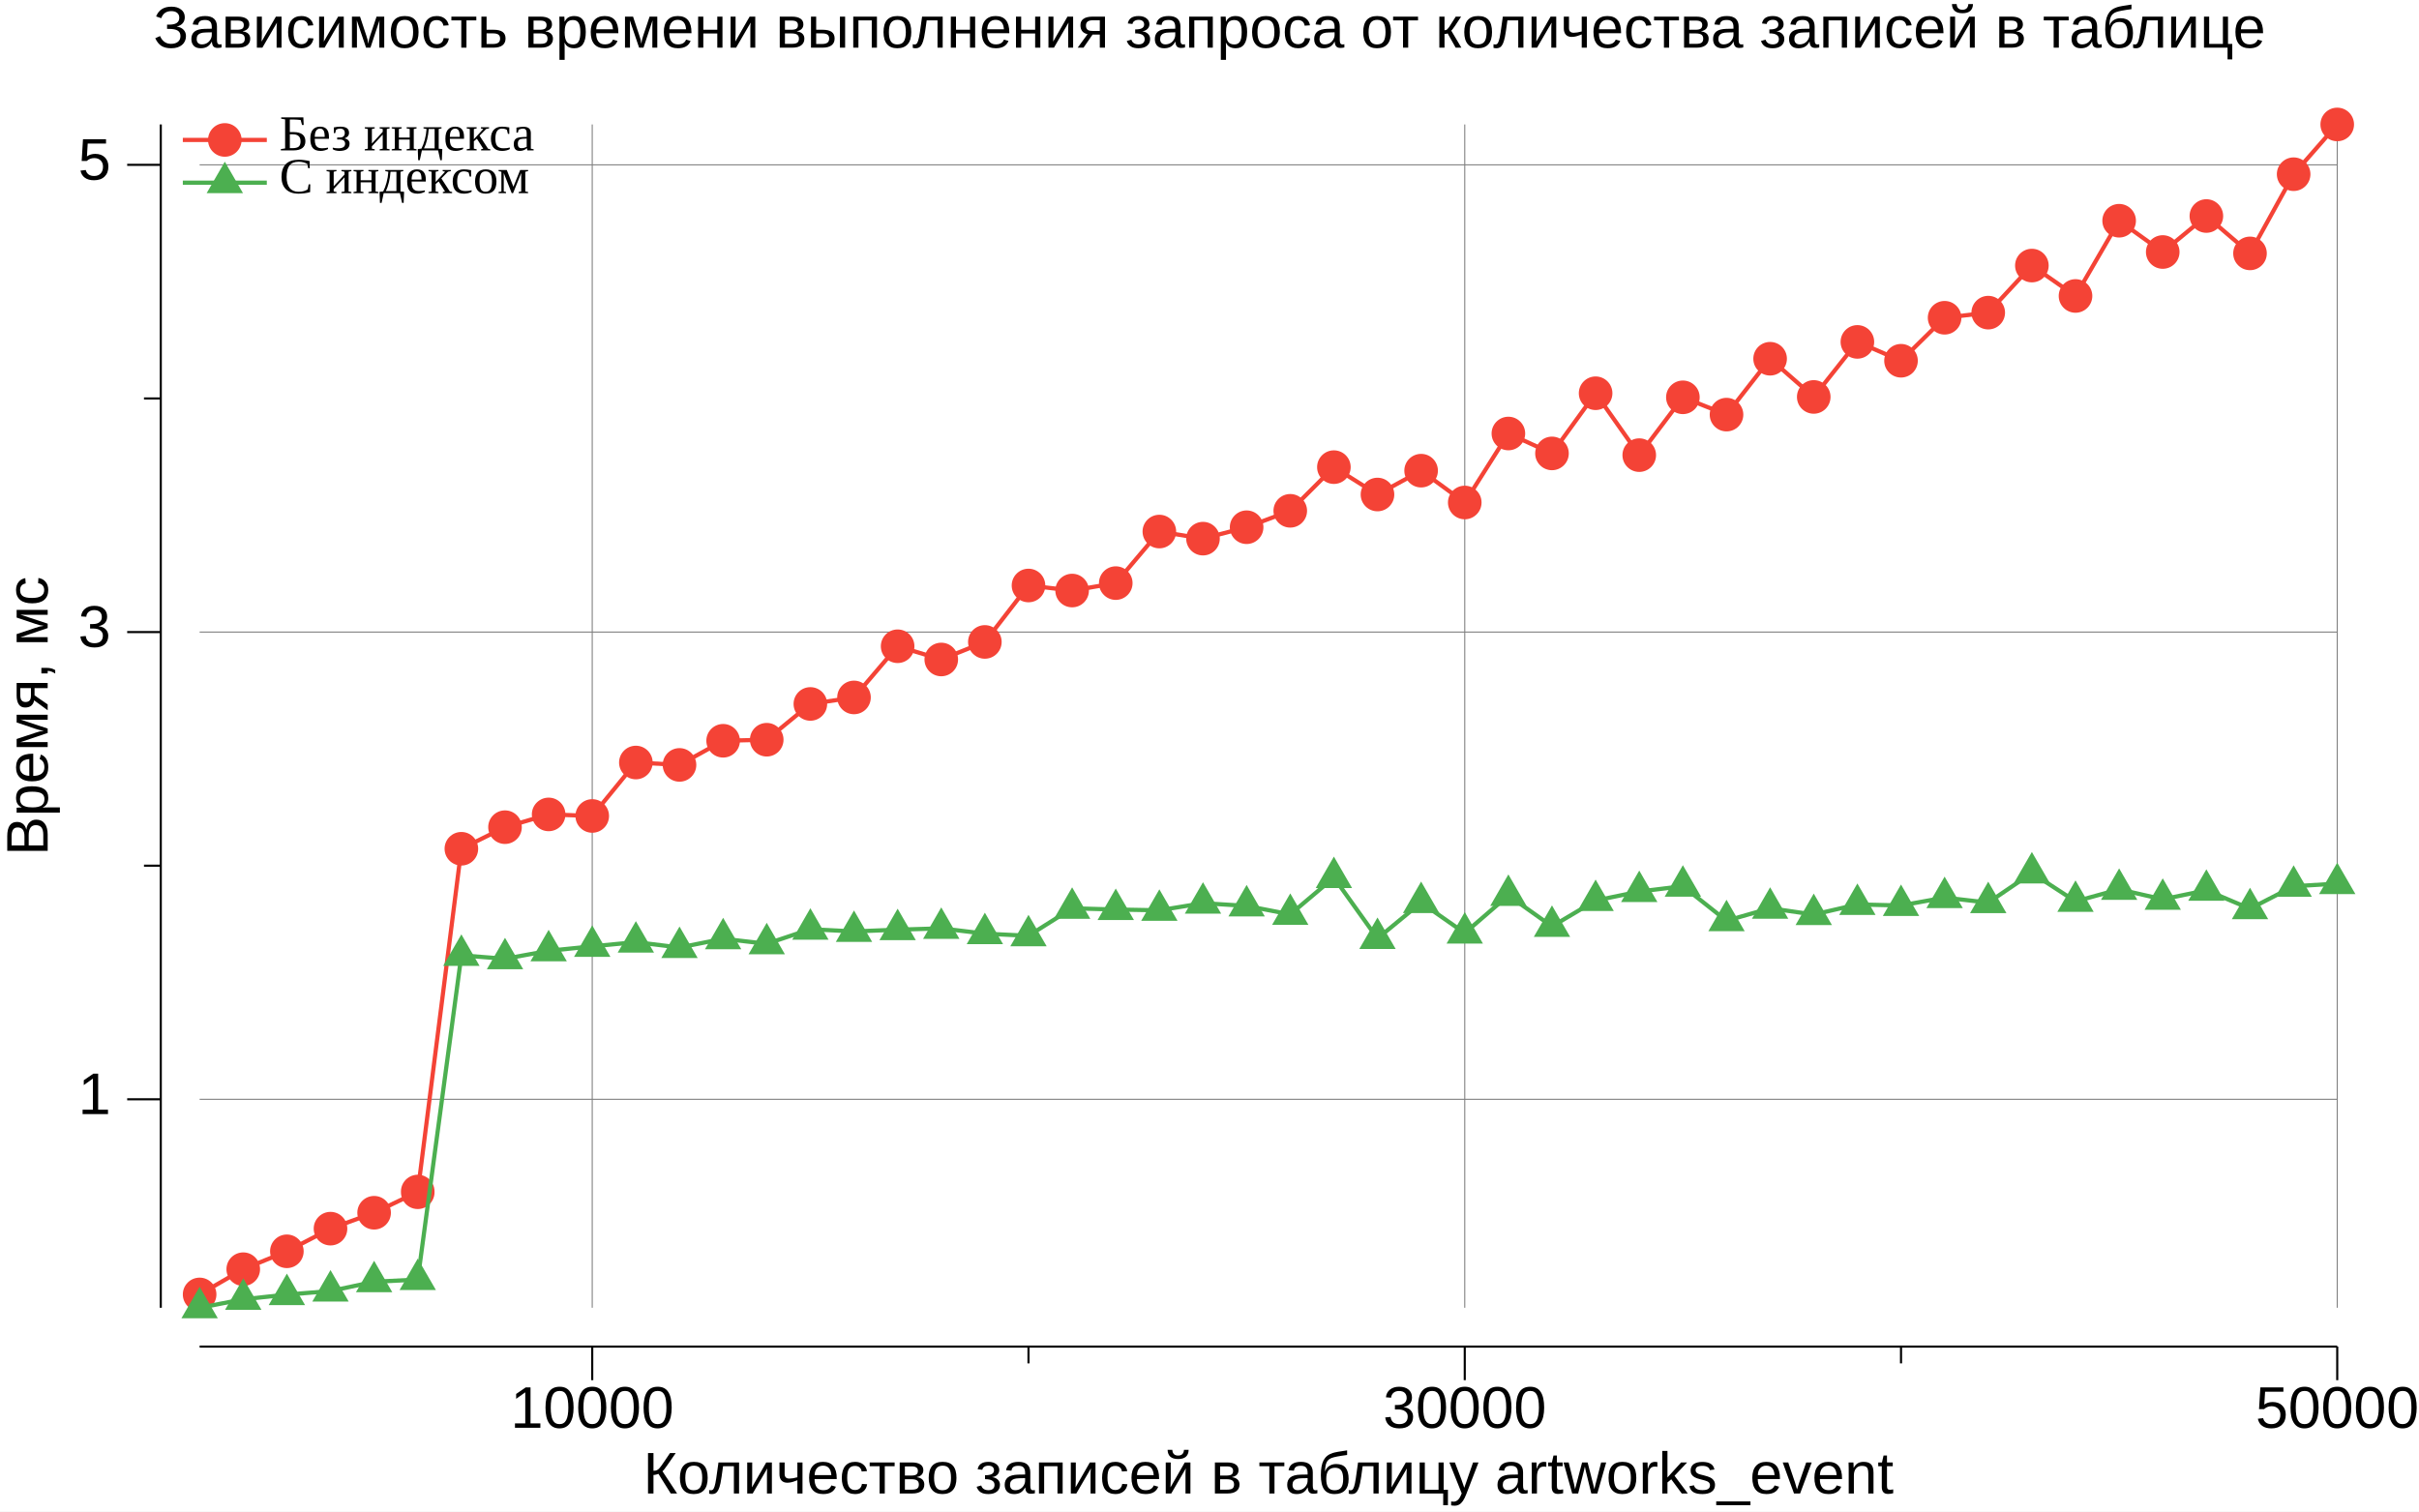
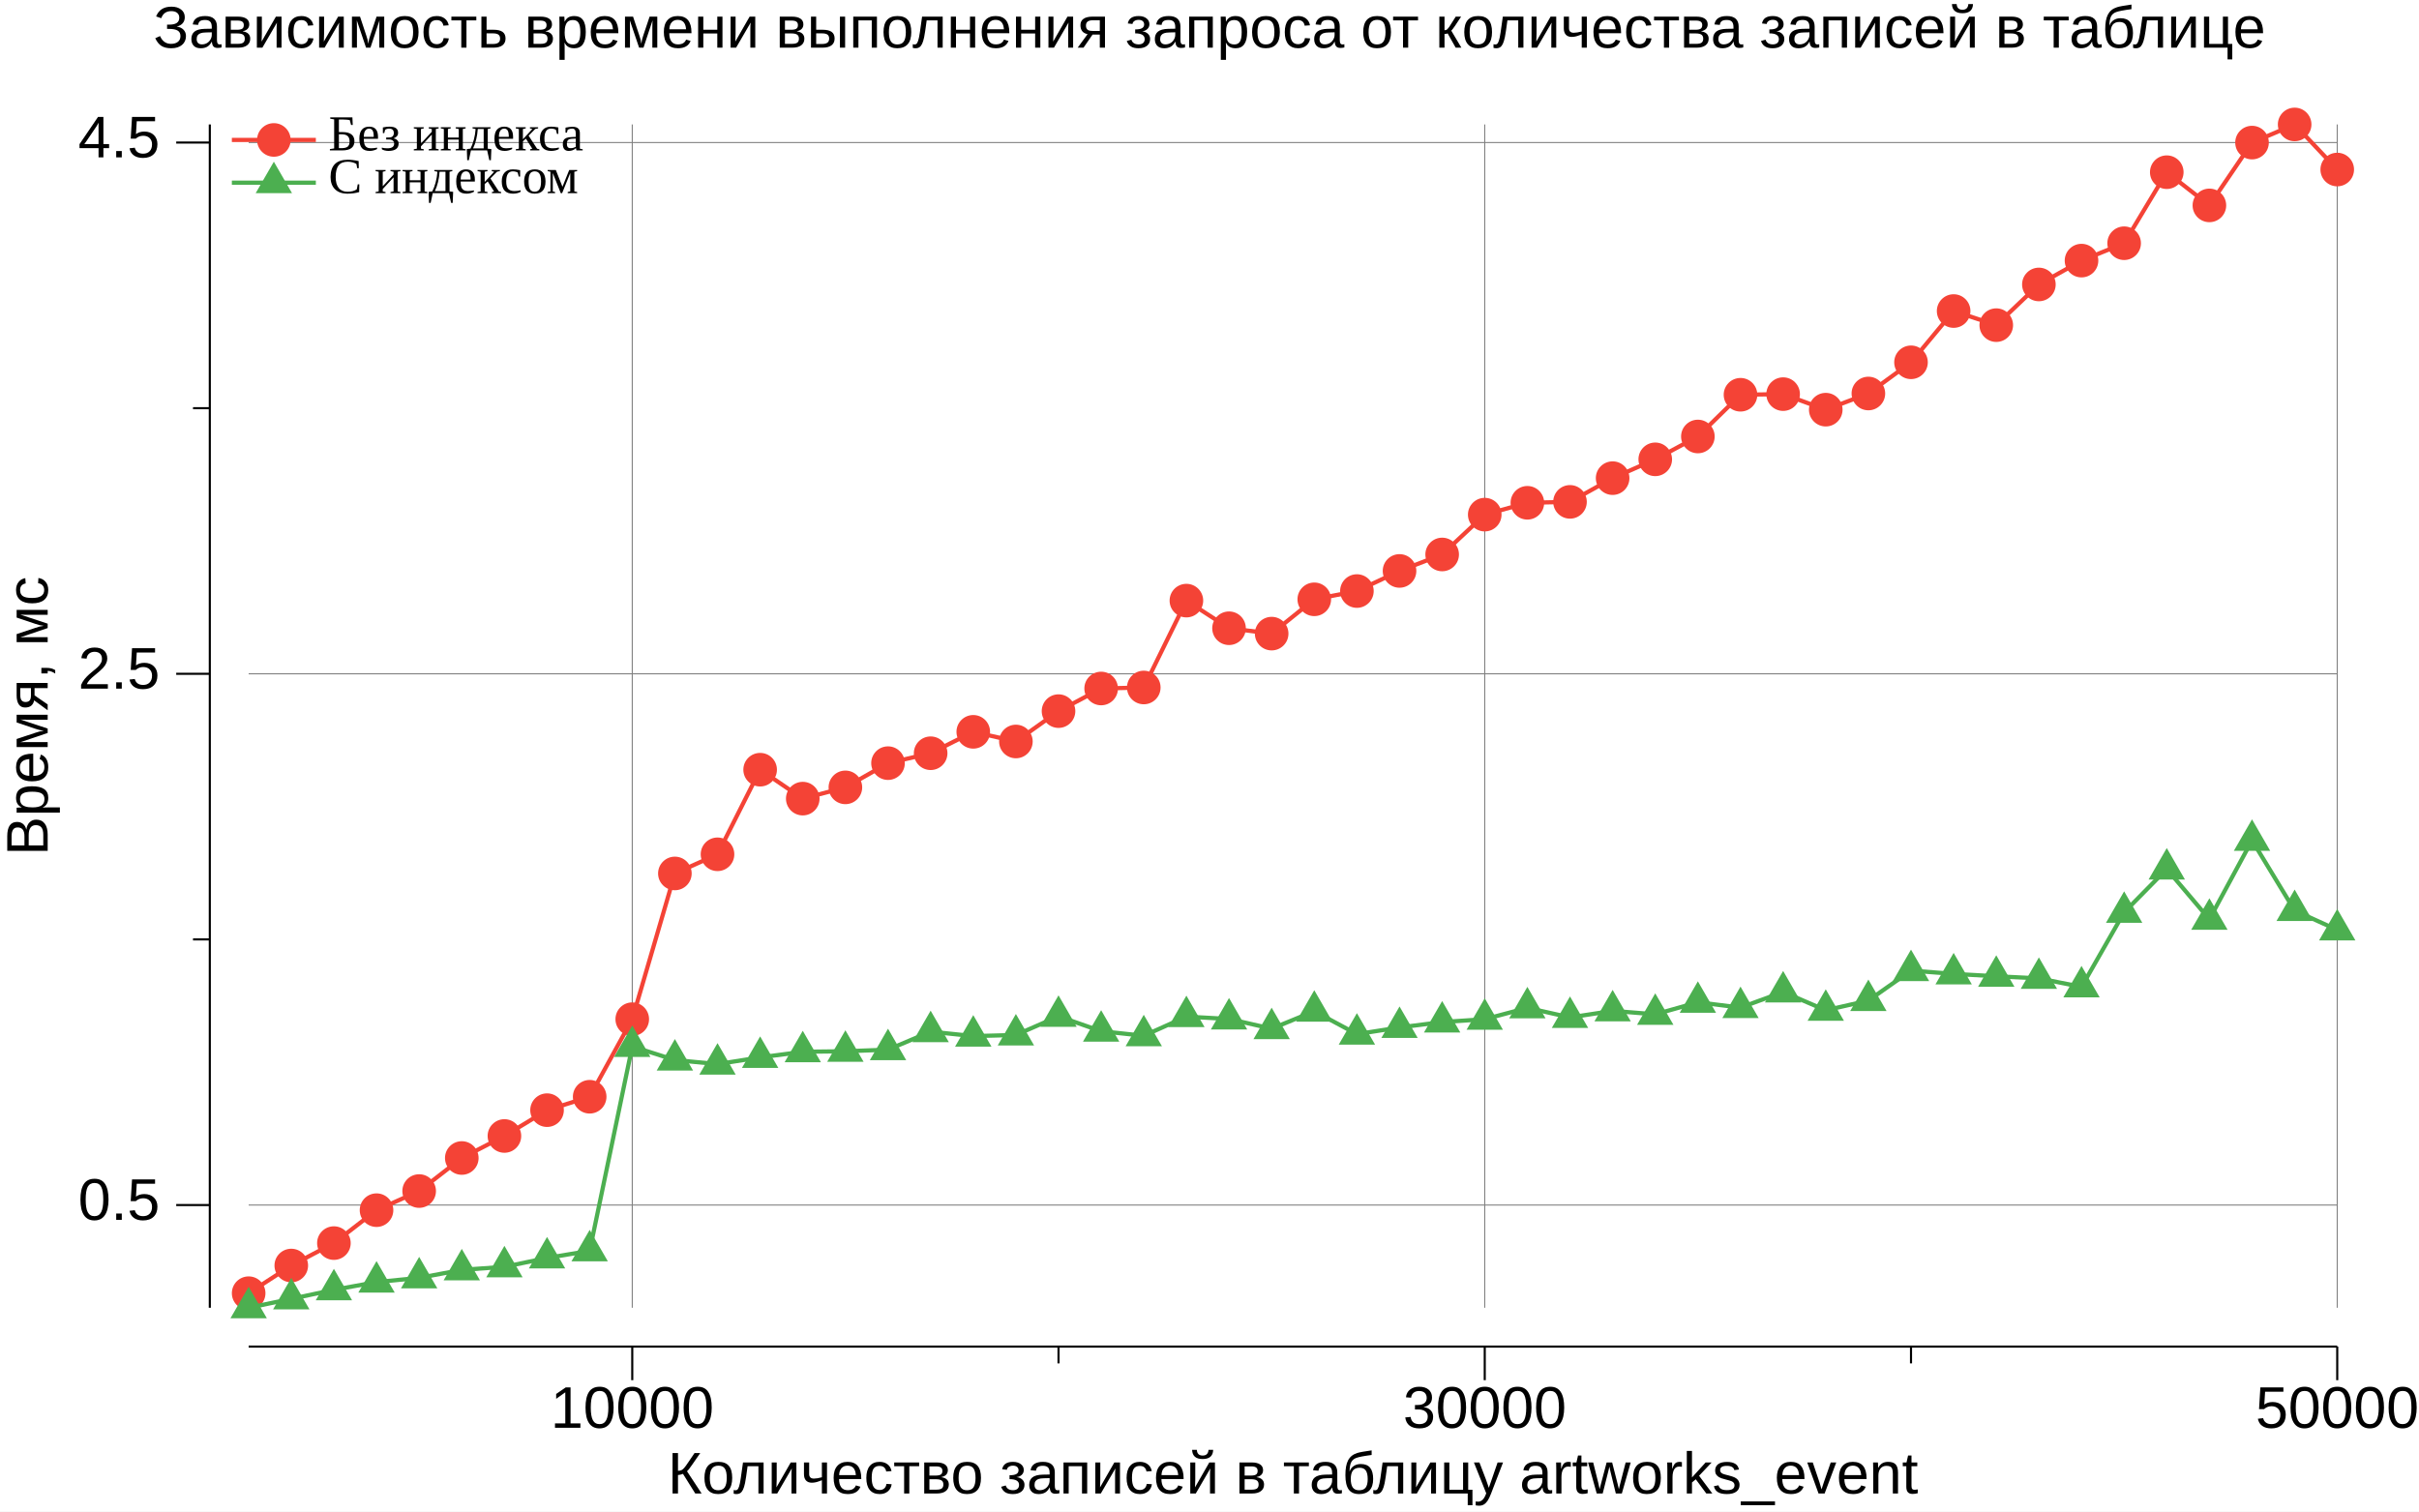
<svg xmlns="http://www.w3.org/2000/svg" width="576pt" height="360pt" viewBox="0 0 576 360">
  <g transform="scale(1, -1) translate(0, -360)">
    <path d="M0,0L576,0L576,360L0,360Z" style="fill:#FFFFFF" />
    <text x="36.516" y="-348.65" transform="scale(1, -1)" style="font-family:Liberation Sans;font-variant:normal;font-weight:normal;font-style:normal;font-size:14px">Зависимость времени выполнения запроса от количества записей в таблице</text>
-     <text x="153.15" y="-4.293" transform="scale(1, -1)" style="font-family:Liberation Sans;font-variant:normal;font-weight:normal;font-style:normal;font-size:14px">Количество записей в таблицу artworks_event</text>
-     <text x="121.56" y="-19.934" transform="scale(1, -1)" style="font-family:Liberation Sans;font-variant:normal;font-weight:normal;font-style:normal;font-size:14px">10000</text>
-     <text x="329.31" y="-19.934" transform="scale(1, -1)" style="font-family:Liberation Sans;font-variant:normal;font-weight:normal;font-style:normal;font-size:14px">30000</text>
+     <text x="158.99" y="-4.293" transform="scale(1, -1)" style="font-family:Liberation Sans;font-variant:normal;font-weight:normal;font-style:normal;font-size:14px">Количество записей в таблицу artworks_event</text>
+     <text x="131.09" y="-19.934" transform="scale(1, -1)" style="font-family:Liberation Sans;font-variant:normal;font-weight:normal;font-style:normal;font-size:14px">10000</text>
+     <text x="334.08" y="-19.934" transform="scale(1, -1)" style="font-family:Liberation Sans;font-variant:normal;font-weight:normal;font-style:normal;font-size:14px">30000</text>
    <text x="537.07" y="-19.934" transform="scale(1, -1)" style="font-family:Liberation Sans;font-variant:normal;font-weight:normal;font-style:normal;font-size:14px">50000</text>
-     <path d="M141.02,31.281L141.02,39.281" style="fill:none;stroke:#000000;stroke-width:0.5" />
-     <path d="M348.78,31.281L348.78,39.281" style="fill:none;stroke:#000000;stroke-width:0.5" />
+     <path d="M150.55,31.281L150.55,39.281" style="fill:none;stroke:#000000;stroke-width:0.5" />
+     <path d="M353.54,31.281L353.54,39.281" style="fill:none;stroke:#000000;stroke-width:0.5" />
    <path d="M556.53,31.281L556.53,39.281" style="fill:none;stroke:#000000;stroke-width:0.5" />
-     <path d="M244.9,35.281L244.9,39.281" style="fill:none;stroke:#000000;stroke-width:0.5" />
-     <path d="M452.66,35.281L452.66,39.281" style="fill:none;stroke:#000000;stroke-width:0.5" />
-     <path d="M47.533,39.281L556.53,39.281" style="fill:none;stroke:#000000;stroke-width:0.5" />
+     <path d="M252.05,35.281L252.05,39.281" style="fill:none;stroke:#000000;stroke-width:0.5" />
+     <path d="M455.04,35.281L455.04,39.281" style="fill:none;stroke:#000000;stroke-width:0.5" />
+     <path d="M59.209,39.281L556.53,39.281" style="fill:none;stroke:#000000;stroke-width:0.5" />
    <g transform="rotate(90)">
      <text x="156.19" y="11.348" transform="scale(1, -1)" style="font-family:Liberation Sans;font-variant:normal;font-weight:normal;font-style:normal;font-size:14px">Время, мс</text>
    </g>
-     <text x="18.607" y="-94.654" transform="scale(1, -1)" style="font-family:Liberation Sans;font-variant:normal;font-weight:normal;font-style:normal;font-size:14px">1</text>
-     <text x="18.607" y="-205.93" transform="scale(1, -1)" style="font-family:Liberation Sans;font-variant:normal;font-weight:normal;font-style:normal;font-size:14px">3</text>
-     <text x="18.607" y="-317.21" transform="scale(1, -1)" style="font-family:Liberation Sans;font-variant:normal;font-weight:normal;font-style:normal;font-size:14px">5</text>
-     <path d="M30.283,98.182L38.283,98.182" style="fill:none;stroke:#000000;stroke-width:0.5" />
-     <path d="M30.283,209.46L38.283,209.46" style="fill:none;stroke:#000000;stroke-width:0.5" />
-     <path d="M30.283,320.74L38.283,320.74" style="fill:none;stroke:#000000;stroke-width:0.5" />
-     <path d="M34.283,153.82L38.283,153.82" style="fill:none;stroke:#000000;stroke-width:0.5" />
-     <path d="M34.283,265.1L38.283,265.1" style="fill:none;stroke:#000000;stroke-width:0.5" />
-     <path d="M38.283,48.531L38.283,330.36" style="fill:none;stroke:#000000;stroke-width:0.5" />
-     <path d="M141.02,48.531L141.02,330.36" style="fill:none;stroke:#808080;stroke-width:0.25" />
-     <path d="M348.78,48.531L348.78,330.36" style="fill:none;stroke:#808080;stroke-width:0.25" />
+     <text x="18.607" y="-69.465" transform="scale(1, -1)" style="font-family:Liberation Sans;font-variant:normal;font-weight:normal;font-style:normal;font-size:14px">0.5</text>
+     <text x="18.607" y="-195.99" transform="scale(1, -1)" style="font-family:Liberation Sans;font-variant:normal;font-weight:normal;font-style:normal;font-size:14px">2.5</text>
+     <text x="18.607" y="-322.52" transform="scale(1, -1)" style="font-family:Liberation Sans;font-variant:normal;font-weight:normal;font-style:normal;font-size:14px">4.5</text>
+     <path d="M41.959,72.992L49.959,72.992" style="fill:none;stroke:#000000;stroke-width:0.5" />
+     <path d="M41.959,199.52L49.959,199.52" style="fill:none;stroke:#000000;stroke-width:0.5" />
+     <path d="M41.959,326.05L49.959,326.05" style="fill:none;stroke:#000000;stroke-width:0.5" />
+     <path d="M45.959,136.26L49.959,136.26" style="fill:none;stroke:#000000;stroke-width:0.5" />
+     <path d="M45.959,262.78L49.959,262.78" style="fill:none;stroke:#000000;stroke-width:0.5" />
+     <path d="M49.959,48.531L49.959,330.36" style="fill:none;stroke:#000000;stroke-width:0.5" />
+     <path d="M150.55,48.531L150.55,330.36" style="fill:none;stroke:#808080;stroke-width:0.25" />
+     <path d="M353.54,48.531L353.54,330.36" style="fill:none;stroke:#808080;stroke-width:0.25" />
    <path d="M556.53,48.531L556.53,330.36" style="fill:none;stroke:#808080;stroke-width:0.25" />
-     <path d="M47.533,98.182L556.53,98.182" style="fill:none;stroke:#808080;stroke-width:0.25" />
-     <path d="M47.533,209.46L556.53,209.46" style="fill:none;stroke:#808080;stroke-width:0.25" />
-     <path d="M47.533,320.74L556.53,320.74" style="fill:none;stroke:#808080;stroke-width:0.25" />
-     <path d="M47.533,51.704L57.921,57.715L68.309,61.975L78.697,67.371L89.084,71.159L99.472,76.129L109.86,157.85L120.25,162.99L130.64,166.03L141.02,165.66L151.41,178.39L161.8,177.82L172.19,183.57L182.57,183.82L192.96,192.34L203.35,193.89L213.74,206.08L224.13,202.93L234.51,207.11L244.9,220.55L255.29,219.35L265.68,221.12L276.06,233.4L286.45,231.71L296.84,234.43L307.23,238.34L317.62,248.74L328,242.22L338.39,247.9L348.78,240.32L359.17,256.75L369.55,252.01L379.94,266.34L390.33,251.6L400.72,265.37L411.11,261.25L421.49,274.56L431.88,265.46L442.27,278.57L452.66,274.08L463.04,284.32L473.43,285.54L483.82,296.75L494.21,289.51L504.6,307.43L514.98,299.98L525.37,308.55L535.76,299.65L546.15,318.51L556.53,330.36" style="fill:none;stroke:#F44336" />
-     <path d="M51.533,51.704A4,4 0 1 1 43.533,51.704A4,4 0 1 1 51.533,51.704Z" style="fill:#F44336" />
-     <path d="M61.921,57.715A4,4 0 1 1 53.921,57.715A4,4 0 1 1 61.921,57.715Z" style="fill:#F44336" />
-     <path d="M72.309,61.975A4,4 0 1 1 64.309,61.975A4,4 0 1 1 72.309,61.975Z" style="fill:#F44336" />
-     <path d="M82.697,67.371A4,4 0 1 1 74.697,67.371A4,4 0 1 1 82.697,67.371Z" style="fill:#F44336" />
-     <path d="M93.084,71.159A4,4 0 1 1 85.084,71.159A4,4 0 1 1 93.084,71.159Z" style="fill:#F44336" />
-     <path d="M103.47,76.129A4,4 0 1 1 95.472,76.129A4,4 0 1 1 103.47,76.129Z" style="fill:#F44336" />
-     <path d="M113.86,157.85A4,4 0 1 1 105.86,157.85A4,4 0 1 1 113.86,157.85Z" style="fill:#F44336" />
-     <path d="M124.25,162.99A4,4 0 1 1 116.25,162.99A4,4 0 1 1 124.25,162.99Z" style="fill:#F44336" />
-     <path d="M134.64,166.03A4,4 0 1 1 126.64,166.03A4,4 0 1 1 134.64,166.03Z" style="fill:#F44336" />
-     <path d="M145.02,165.66A4,4 0 1 1 137.02,165.66A4,4 0 1 1 145.02,165.66Z" style="fill:#F44336" />
-     <path d="M155.41,178.39A4,4 0 1 1 147.41,178.39A4,4 0 1 1 155.41,178.39Z" style="fill:#F44336" />
-     <path d="M165.8,177.82A4,4 0 1 1 157.8,177.82A4,4 0 1 1 165.8,177.82Z" style="fill:#F44336" />
-     <path d="M176.19,183.57A4,4 0 1 1 168.19,183.57A4,4 0 1 1 176.19,183.57Z" style="fill:#F44336" />
-     <path d="M186.57,183.82A4,4 0 1 1 178.57,183.82A4,4 0 1 1 186.57,183.82Z" style="fill:#F44336" />
-     <path d="M196.96,192.34A4,4 0 1 1 188.96,192.34A4,4 0 1 1 196.96,192.34Z" style="fill:#F44336" />
-     <path d="M207.35,193.89A4,4 0 1 1 199.35,193.89A4,4 0 1 1 207.35,193.89Z" style="fill:#F44336" />
-     <path d="M217.74,206.08A4,4 0 1 1 209.74,206.08A4,4 0 1 1 217.74,206.08Z" style="fill:#F44336" />
-     <path d="M228.13,202.93A4,4 0 1 1 220.13,202.93A4,4 0 1 1 228.13,202.93Z" style="fill:#F44336" />
-     <path d="M238.51,207.11A4,4 0 1 1 230.51,207.11A4,4 0 1 1 238.51,207.11Z" style="fill:#F44336" />
-     <path d="M248.9,220.55A4,4 0 1 1 240.9,220.55A4,4 0 1 1 248.9,220.55Z" style="fill:#F44336" />
-     <path d="M259.29,219.35A4,4 0 1 1 251.29,219.35A4,4 0 1 1 259.29,219.35Z" style="fill:#F44336" />
-     <path d="M269.68,221.12A4,4 0 1 1 261.68,221.12A4,4 0 1 1 269.68,221.12Z" style="fill:#F44336" />
-     <path d="M280.06,233.4A4,4 0 1 1 272.06,233.4A4,4 0 1 1 280.06,233.4Z" style="fill:#F44336" />
-     <path d="M290.45,231.71A4,4 0 1 1 282.45,231.71A4,4 0 1 1 290.45,231.71Z" style="fill:#F44336" />
-     <path d="M300.84,234.43A4,4 0 1 1 292.84,234.43A4,4 0 1 1 300.84,234.43Z" style="fill:#F44336" />
-     <path d="M311.23,238.34A4,4 0 1 1 303.23,238.34A4,4 0 1 1 311.23,238.34Z" style="fill:#F44336" />
-     <path d="M321.62,248.74A4,4 0 1 1 313.62,248.74A4,4 0 1 1 321.62,248.74Z" style="fill:#F44336" />
-     <path d="M332,242.22A4,4 0 1 1 324,242.22A4,4 0 1 1 332,242.22Z" style="fill:#F44336" />
-     <path d="M342.39,247.9A4,4 0 1 1 334.39,247.9A4,4 0 1 1 342.39,247.9Z" style="fill:#F44336" />
-     <path d="M352.78,240.32A4,4 0 1 1 344.78,240.32A4,4 0 1 1 352.78,240.32Z" style="fill:#F44336" />
-     <path d="M363.17,256.75A4,4 0 1 1 355.17,256.75A4,4 0 1 1 363.17,256.75Z" style="fill:#F44336" />
-     <path d="M373.55,252.01A4,4 0 1 1 365.55,252.01A4,4 0 1 1 373.55,252.01Z" style="fill:#F44336" />
-     <path d="M383.94,266.34A4,4 0 1 1 375.94,266.34A4,4 0 1 1 383.94,266.34Z" style="fill:#F44336" />
-     <path d="M394.33,251.6A4,4 0 1 1 386.33,251.6A4,4 0 1 1 394.33,251.6Z" style="fill:#F44336" />
-     <path d="M404.72,265.37A4,4 0 1 1 396.72,265.37A4,4 0 1 1 404.72,265.37Z" style="fill:#F44336" />
-     <path d="M415.11,261.25A4,4 0 1 1 407.11,261.25A4,4 0 1 1 415.11,261.25Z" style="fill:#F44336" />
-     <path d="M425.49,274.56A4,4 0 1 1 417.49,274.56A4,4 0 1 1 425.49,274.56Z" style="fill:#F44336" />
-     <path d="M435.88,265.46A4,4 0 1 1 427.88,265.46A4,4 0 1 1 435.88,265.46Z" style="fill:#F44336" />
-     <path d="M446.27,278.57A4,4 0 1 1 438.27,278.57A4,4 0 1 1 446.27,278.57Z" style="fill:#F44336" />
-     <path d="M456.66,274.08A4,4 0 1 1 448.66,274.08A4,4 0 1 1 456.66,274.08Z" style="fill:#F44336" />
-     <path d="M467.04,284.32A4,4 0 1 1 459.04,284.32A4,4 0 1 1 467.04,284.32Z" style="fill:#F44336" />
-     <path d="M477.43,285.54A4,4 0 1 1 469.43,285.54A4,4 0 1 1 477.43,285.54Z" style="fill:#F44336" />
-     <path d="M487.82,296.75A4,4 0 1 1 479.82,296.75A4,4 0 1 1 487.82,296.75Z" style="fill:#F44336" />
-     <path d="M498.21,289.51A4,4 0 1 1 490.21,289.51A4,4 0 1 1 498.21,289.51Z" style="fill:#F44336" />
-     <path d="M508.6,307.43A4,4 0 1 1 500.6,307.43A4,4 0 1 1 508.6,307.43Z" style="fill:#F44336" />
-     <path d="M518.98,299.98A4,4 0 1 1 510.98,299.98A4,4 0 1 1 518.98,299.98Z" style="fill:#F44336" />
-     <path d="M529.37,308.55A4,4 0 1 1 521.37,308.55A4,4 0 1 1 529.37,308.55Z" style="fill:#F44336" />
-     <path d="M539.76,299.65A4,4 0 1 1 531.76,299.65A4,4 0 1 1 539.76,299.65Z" style="fill:#F44336" />
-     <path d="M550.15,318.51A4,4 0 1 1 542.15,318.51A4,4 0 1 1 550.15,318.51Z" style="fill:#F44336" />
-     <path d="M560.53,330.36A4,4 0 1 1 552.53,330.36A4,4 0 1 1 560.53,330.36Z" style="fill:#F44336" />
-     <path d="M47.533,48.531L57.921,50.543L68.309,51.667L78.697,52.512L89.084,54.727L99.472,55.247L109.86,132.46L120.25,131.65L130.64,133.55L141.02,134.61L151.41,135.61L161.8,134.33L172.19,136.41L182.57,135.22L192.96,138.69L203.35,138.16L213.74,138.58L224.13,138.89L234.51,137.63L244.9,137.12L255.29,143.67L265.68,143.38L276.06,143.19L286.45,144.89L296.84,144.24L307.23,142.22L317.62,150.99L328,136.48L338.39,145.04L348.78,137.77L359.17,146.74L369.55,139.36L379.94,145.52L390.33,147.66L400.72,148.94L411.11,140.71L421.49,143.68L431.88,142.18L442.27,144.59L452.66,144.34L463.04,146.22L473.43,145.02L483.82,152.09L494.21,145.32L504.6,148.18L514.98,145.81L525.37,147.96L535.76,143.57L546.15,148.92L556.53,149.55" style="fill:none;stroke:#4CAF50" />
-     <path d="M47.533,53.531L43.203,46.031L51.863,46.031Z" style="fill:#4CAF50" />
-     <path d="M57.921,55.543L53.591,48.043L62.251,48.043Z" style="fill:#4CAF50" />
-     <path d="M68.309,56.667L63.979,49.167L72.639,49.167Z" style="fill:#4CAF50" />
-     <path d="M78.697,57.512L74.366,50.012L83.027,50.012Z" style="fill:#4CAF50" />
-     <path d="M89.084,59.727L84.754,52.227L93.414,52.227Z" style="fill:#4CAF50" />
-     <path d="M99.472,60.247L95.142,52.747L103.8,52.747Z" style="fill:#4CAF50" />
-     <path d="M109.86,137.46L105.53,129.96L114.19,129.96Z" style="fill:#4CAF50" />
-     <path d="M120.25,136.65L115.92,129.15L124.58,129.15Z" style="fill:#4CAF50" />
-     <path d="M130.64,138.55L126.31,131.05L134.97,131.05Z" style="fill:#4CAF50" />
-     <path d="M141.02,139.61L136.69,132.11L145.35,132.11Z" style="fill:#4CAF50" />
-     <path d="M151.41,140.61L147.08,133.11L155.74,133.11Z" style="fill:#4CAF50" />
-     <path d="M161.8,139.33L157.47,131.83L166.13,131.83Z" style="fill:#4CAF50" />
-     <path d="M172.19,141.41L167.86,133.91L176.52,133.91Z" style="fill:#4CAF50" />
-     <path d="M182.57,140.22L178.24,132.72L186.9,132.72Z" style="fill:#4CAF50" />
-     <path d="M192.96,143.69L188.63,136.19L197.29,136.19Z" style="fill:#4CAF50" />
-     <path d="M203.35,143.16L199.02,135.66L207.68,135.66Z" style="fill:#4CAF50" />
-     <path d="M213.74,143.58L209.41,136.08L218.07,136.08Z" style="fill:#4CAF50" />
-     <path d="M224.13,143.89L219.8,136.39L228.46,136.39Z" style="fill:#4CAF50" />
-     <path d="M234.51,142.63L230.18,135.13L238.84,135.13Z" style="fill:#4CAF50" />
-     <path d="M244.9,142.12L240.57,134.62L249.23,134.62Z" style="fill:#4CAF50" />
-     <path d="M255.29,148.67L250.96,141.17L259.62,141.17Z" style="fill:#4CAF50" />
-     <path d="M265.68,148.38L261.35,140.88L270.01,140.88Z" style="fill:#4CAF50" />
-     <path d="M276.06,148.19L271.73,140.69L280.39,140.69Z" style="fill:#4CAF50" />
-     <path d="M286.45,149.89L282.12,142.39L290.78,142.39Z" style="fill:#4CAF50" />
-     <path d="M296.84,149.24L292.51,141.74L301.17,141.74Z" style="fill:#4CAF50" />
-     <path d="M307.23,147.22L302.9,139.72L311.56,139.72Z" style="fill:#4CAF50" />
-     <path d="M317.62,155.99L313.29,148.49L321.95,148.49Z" style="fill:#4CAF50" />
-     <path d="M328,141.48L323.67,133.98L332.33,133.98Z" style="fill:#4CAF50" />
-     <path d="M338.39,150.04L334.06,142.54L342.72,142.54Z" style="fill:#4CAF50" />
-     <path d="M348.78,142.77L344.45,135.27L353.11,135.27Z" style="fill:#4CAF50" />
-     <path d="M359.17,151.74L354.84,144.24L363.5,144.24Z" style="fill:#4CAF50" />
-     <path d="M369.55,144.36L365.22,136.86L373.88,136.86Z" style="fill:#4CAF50" />
-     <path d="M379.94,150.52L375.61,143.02L384.27,143.02Z" style="fill:#4CAF50" />
-     <path d="M390.33,152.66L386,145.16L394.66,145.16Z" style="fill:#4CAF50" />
-     <path d="M400.72,153.94L396.39,146.44L405.05,146.44Z" style="fill:#4CAF50" />
-     <path d="M411.11,145.71L406.78,138.21L415.44,138.21Z" style="fill:#4CAF50" />
-     <path d="M421.49,148.68L417.16,141.18L425.82,141.18Z" style="fill:#4CAF50" />
-     <path d="M431.88,147.18L427.55,139.68L436.21,139.68Z" style="fill:#4CAF50" />
-     <path d="M442.27,149.59L437.94,142.09L446.6,142.09Z" style="fill:#4CAF50" />
-     <path d="M452.66,149.34L448.33,141.84L456.99,141.84Z" style="fill:#4CAF50" />
-     <path d="M463.04,151.22L458.71,143.72L467.37,143.72Z" style="fill:#4CAF50" />
-     <path d="M473.43,150.02L469.1,142.52L477.76,142.52Z" style="fill:#4CAF50" />
-     <path d="M483.82,157.09L479.49,149.59L488.15,149.59Z" style="fill:#4CAF50" />
-     <path d="M494.21,150.32L489.88,142.82L498.54,142.82Z" style="fill:#4CAF50" />
-     <path d="M504.6,153.18L500.27,145.68L508.93,145.68Z" style="fill:#4CAF50" />
-     <path d="M514.98,150.81L510.65,143.31L519.31,143.31Z" style="fill:#4CAF50" />
-     <path d="M525.37,152.96L521.04,145.46L529.7,145.46Z" style="fill:#4CAF50" />
-     <path d="M535.76,148.57L531.43,141.07L540.09,141.07Z" style="fill:#4CAF50" />
-     <path d="M546.15,153.92L541.82,146.42L550.48,146.42Z" style="fill:#4CAF50" />
-     <path d="M556.53,154.55L552.2,147.05L560.86,147.05Z" style="fill:#4CAF50" />
-     <path d="M43.533,326.67L63.533,326.67" style="fill:none;stroke:#F44336" />
-     <path d="M57.533,326.67A4,4 0 1 1 49.533,326.67A4,4 0 1 1 57.533,326.67Z" style="fill:#F44336" />
-     <text x="66.533" y="-324.18" transform="scale(1, -1)" style="font-family:Liberation Serif;font-variant:normal;font-weight:normal;font-style:normal;font-size:12px">Без индекса</text>
-     <path d="M43.533,316.49L63.533,316.49" style="fill:none;stroke:#4CAF50" />
-     <path d="M53.533,321.49L49.203,313.99L57.863,313.99Z" style="fill:#4CAF50" />
-     <text x="66.533" y="-314" transform="scale(1, -1)" style="font-family:Liberation Serif;font-variant:normal;font-weight:normal;font-style:normal;font-size:12px">С индексом</text>
+     <path d="M59.209,72.992L556.53,72.992" style="fill:none;stroke:#808080;stroke-width:0.25" />
+     <path d="M59.209,199.52L556.53,199.52" style="fill:none;stroke:#808080;stroke-width:0.25" />
+     <path d="M59.209,326.05L556.53,326.05" style="fill:none;stroke:#808080;stroke-width:0.25" />
+     <path d="M59.209,52.001L69.358,58.587L79.508,63.93L89.657,71.773L99.807,76.326L109.96,84.196L120.11,89.442L130.26,95.591L140.41,98.785L150.55,117.26L160.7,151.97L170.85,156.53L181,176.68L191.15,169.79L201.3,172.47L211.45,178.24L221.6,180.6L231.75,185.7L241.9,183.4L252.05,190.63L262.2,196.02L272.35,196.26L282.5,216.95L292.65,210.37L302.8,209.09L312.95,217.26L323.1,219.23L333.25,224.02L343.4,227.94L353.54,237.43L363.69,240.25L373.84,240.47L383.99,246.12L394.14,250.6L404.29,256.04L414.44,265.98L424.59,266.13L434.74,262.43L444.89,266.28L455.04,273.71L465.19,285.92L475.34,282.56L485.49,292.25L495.64,297.93L505.79,302.07L515.94,318.99L526.09,311.08L536.24,326.04L546.39,330.36L556.53,319.62" style="fill:none;stroke:#F44336" />
+     <path d="M63.209,52.001A4,4 0 1 1 55.209,52.001A4,4 0 1 1 63.209,52.001Z" style="fill:#F44336" />
+     <path d="M73.358,58.587A4,4 0 1 1 65.358,58.587A4,4 0 1 1 73.358,58.587Z" style="fill:#F44336" />
+     <path d="M83.508,63.93A4,4 0 1 1 75.508,63.93A4,4 0 1 1 83.508,63.93Z" style="fill:#F44336" />
+     <path d="M93.657,71.773A4,4 0 1 1 85.657,71.773A4,4 0 1 1 93.657,71.773Z" style="fill:#F44336" />
+     <path d="M103.81,76.326A4,4 0 1 1 95.807,76.326A4,4 0 1 1 103.81,76.326Z" style="fill:#F44336" />
+     <path d="M113.96,84.196A4,4 0 1 1 105.96,84.196A4,4 0 1 1 113.96,84.196Z" style="fill:#F44336" />
+     <path d="M124.11,89.442A4,4 0 1 1 116.11,89.442A4,4 0 1 1 124.11,89.442Z" style="fill:#F44336" />
+     <path d="M134.26,95.591A4,4 0 1 1 126.26,95.591A4,4 0 1 1 134.26,95.591Z" style="fill:#F44336" />
+     <path d="M144.41,98.785A4,4 0 1 1 136.41,98.785A4,4 0 1 1 144.41,98.785Z" style="fill:#F44336" />
+     <path d="M154.55,117.26A4,4 0 1 1 146.55,117.26A4,4 0 1 1 154.55,117.26Z" style="fill:#F44336" />
+     <path d="M164.7,151.97A4,4 0 1 1 156.7,151.97A4,4 0 1 1 164.7,151.97Z" style="fill:#F44336" />
+     <path d="M174.85,156.53A4,4 0 1 1 166.85,156.53A4,4 0 1 1 174.85,156.53Z" style="fill:#F44336" />
+     <path d="M185,176.68A4,4 0 1 1 177,176.68A4,4 0 1 1 185,176.68Z" style="fill:#F44336" />
+     <path d="M195.15,169.79A4,4 0 1 1 187.15,169.79A4,4 0 1 1 195.15,169.79Z" style="fill:#F44336" />
+     <path d="M205.3,172.47A4,4 0 1 1 197.3,172.47A4,4 0 1 1 205.3,172.47Z" style="fill:#F44336" />
+     <path d="M215.45,178.24A4,4 0 1 1 207.45,178.24A4,4 0 1 1 215.45,178.24Z" style="fill:#F44336" />
+     <path d="M225.6,180.6A4,4 0 1 1 217.6,180.6A4,4 0 1 1 225.6,180.6Z" style="fill:#F44336" />
+     <path d="M235.75,185.7A4,4 0 1 1 227.75,185.7A4,4 0 1 1 235.75,185.7Z" style="fill:#F44336" />
+     <path d="M245.9,183.4A4,4 0 1 1 237.9,183.4A4,4 0 1 1 245.9,183.4Z" style="fill:#F44336" />
+     <path d="M256.05,190.63A4,4 0 1 1 248.05,190.63A4,4 0 1 1 256.05,190.63Z" style="fill:#F44336" />
+     <path d="M266.2,196.02A4,4 0 1 1 258.2,196.02A4,4 0 1 1 266.2,196.02Z" style="fill:#F44336" />
+     <path d="M276.35,196.26A4,4 0 1 1 268.35,196.26A4,4 0 1 1 276.35,196.26Z" style="fill:#F44336" />
+     <path d="M286.5,216.95A4,4 0 1 1 278.5,216.95A4,4 0 1 1 286.5,216.95Z" style="fill:#F44336" />
+     <path d="M296.65,210.37A4,4 0 1 1 288.65,210.37A4,4 0 1 1 296.65,210.37Z" style="fill:#F44336" />
+     <path d="M306.8,209.09A4,4 0 1 1 298.8,209.09A4,4 0 1 1 306.8,209.09Z" style="fill:#F44336" />
+     <path d="M316.95,217.26A4,4 0 1 1 308.95,217.26A4,4 0 1 1 316.95,217.26Z" style="fill:#F44336" />
+     <path d="M327.1,219.23A4,4 0 1 1 319.1,219.23A4,4 0 1 1 327.1,219.23Z" style="fill:#F44336" />
+     <path d="M337.25,224.02A4,4 0 1 1 329.25,224.02A4,4 0 1 1 337.25,224.02Z" style="fill:#F44336" />
+     <path d="M347.4,227.94A4,4 0 1 1 339.4,227.94A4,4 0 1 1 347.4,227.94Z" style="fill:#F44336" />
+     <path d="M357.54,237.43A4,4 0 1 1 349.54,237.43A4,4 0 1 1 357.54,237.43Z" style="fill:#F44336" />
+     <path d="M367.69,240.25A4,4 0 1 1 359.69,240.25A4,4 0 1 1 367.69,240.25Z" style="fill:#F44336" />
+     <path d="M377.84,240.47A4,4 0 1 1 369.84,240.47A4,4 0 1 1 377.84,240.47Z" style="fill:#F44336" />
+     <path d="M387.99,246.12A4,4 0 1 1 379.99,246.12A4,4 0 1 1 387.99,246.12Z" style="fill:#F44336" />
+     <path d="M398.14,250.6A4,4 0 1 1 390.14,250.6A4,4 0 1 1 398.14,250.6Z" style="fill:#F44336" />
+     <path d="M408.29,256.04A4,4 0 1 1 400.29,256.04A4,4 0 1 1 408.29,256.04Z" style="fill:#F44336" />
+     <path d="M418.44,265.98A4,4 0 1 1 410.44,265.98A4,4 0 1 1 418.44,265.98Z" style="fill:#F44336" />
+     <path d="M428.59,266.13A4,4 0 1 1 420.59,266.13A4,4 0 1 1 428.59,266.13Z" style="fill:#F44336" />
+     <path d="M438.74,262.43A4,4 0 1 1 430.74,262.43A4,4 0 1 1 438.74,262.43Z" style="fill:#F44336" />
+     <path d="M448.89,266.28A4,4 0 1 1 440.89,266.28A4,4 0 1 1 448.89,266.28Z" style="fill:#F44336" />
+     <path d="M459.04,273.71A4,4 0 1 1 451.04,273.71A4,4 0 1 1 459.04,273.71Z" style="fill:#F44336" />
+     <path d="M469.19,285.92A4,4 0 1 1 461.19,285.92A4,4 0 1 1 469.19,285.92Z" style="fill:#F44336" />
+     <path d="M479.34,282.56A4,4 0 1 1 471.34,282.56A4,4 0 1 1 479.34,282.56Z" style="fill:#F44336" />
+     <path d="M489.49,292.25A4,4 0 1 1 481.49,292.25A4,4 0 1 1 489.49,292.25Z" style="fill:#F44336" />
+     <path d="M499.64,297.93A4,4 0 1 1 491.64,297.93A4,4 0 1 1 499.64,297.93Z" style="fill:#F44336" />
+     <path d="M509.79,302.07A4,4 0 1 1 501.79,302.07A4,4 0 1 1 509.79,302.07Z" style="fill:#F44336" />
+     <path d="M519.94,318.99A4,4 0 1 1 511.94,318.99A4,4 0 1 1 519.94,318.99Z" style="fill:#F44336" />
+     <path d="M530.09,311.08A4,4 0 1 1 522.09,311.08A4,4 0 1 1 530.09,311.08Z" style="fill:#F44336" />
+     <path d="M540.24,326.04A4,4 0 1 1 532.24,326.04A4,4 0 1 1 540.24,326.04Z" style="fill:#F44336" />
+     <path d="M550.39,330.36A4,4 0 1 1 542.39,330.36A4,4 0 1 1 550.39,330.36Z" style="fill:#F44336" />
+     <path d="M560.53,319.62A4,4 0 1 1 552.53,319.62A4,4 0 1 1 560.53,319.62Z" style="fill:#F44336" />
+     <path d="M59.209,48.531L69.358,50.651L79.508,52.806L89.657,54.646L99.807,55.65L109.96,57.556L120.11,58.28L130.26,60.395L140.41,62.087L150.55,110.76L160.7,107.53L170.85,106.56L181,108.16L191.15,109.5L201.3,109.62L211.45,110L221.6,114.29L231.75,113.23L241.9,113.5L252.05,117.94L262.2,114.4L272.35,113.31L282.5,117.87L292.65,117.31L302.8,115L312.95,119.16L323.1,113.7L333.25,115.29L343.4,116.58L353.54,117.25L363.69,119.96L373.84,117.68L383.99,119.24L394.14,118.42L404.29,121.28L414.44,120.02L424.59,123.75L434.74,119.38L444.89,121.7L455.04,128.83L465.19,128.05L475.34,127.48L485.49,126.98L495.64,124.95L505.79,142.71L515.94,153.02L526.09,141.06L536.24,159.86L546.39,143.14L556.53,138.52" style="fill:none;stroke:#4CAF50" />
+     <path d="M59.209,53.531L54.879,46.031L63.539,46.031Z" style="fill:#4CAF50" />
+     <path d="M69.358,55.651L65.028,48.151L73.689,48.151Z" style="fill:#4CAF50" />
+     <path d="M79.508,57.806L75.178,50.306L83.838,50.306Z" style="fill:#4CAF50" />
+     <path d="M89.657,59.646L85.327,52.146L93.988,52.146Z" style="fill:#4CAF50" />
+     <path d="M99.807,60.65L95.477,53.15L104.14,53.15Z" style="fill:#4CAF50" />
+     <path d="M109.96,62.556L105.63,55.056L114.29,55.056Z" style="fill:#4CAF50" />
+     <path d="M120.11,63.28L115.78,55.78L124.44,55.78Z" style="fill:#4CAF50" />
+     <path d="M130.26,65.395L125.93,57.895L134.59,57.895Z" style="fill:#4CAF50" />
+     <path d="M140.41,67.087L136.07,59.587L144.74,59.587Z" style="fill:#4CAF50" />
+     <path d="M150.55,115.76L146.22,108.26L154.88,108.26Z" style="fill:#4CAF50" />
+     <path d="M160.7,112.53L156.37,105.03L165.03,105.03Z" style="fill:#4CAF50" />
+     <path d="M170.85,111.56L166.52,104.06L175.18,104.06Z" style="fill:#4CAF50" />
+     <path d="M181,113.16L176.67,105.66L185.33,105.66Z" style="fill:#4CAF50" />
+     <path d="M191.15,114.5L186.82,107L195.48,107Z" style="fill:#4CAF50" />
+     <path d="M201.3,114.62L196.97,107.12L205.63,107.12Z" style="fill:#4CAF50" />
+     <path d="M211.45,115L207.12,107.5L215.78,107.5Z" style="fill:#4CAF50" />
+     <path d="M221.6,119.29L217.27,111.79L225.93,111.79Z" style="fill:#4CAF50" />
+     <path d="M231.75,118.23L227.42,110.73L236.08,110.73Z" style="fill:#4CAF50" />
+     <path d="M241.9,118.5L237.57,111L246.23,111Z" style="fill:#4CAF50" />
+     <path d="M252.05,122.94L247.72,115.44L256.38,115.44Z" style="fill:#4CAF50" />
+     <path d="M262.2,119.4L257.87,111.9L266.53,111.9Z" style="fill:#4CAF50" />
+     <path d="M272.35,118.31L268.02,110.81L276.68,110.81Z" style="fill:#4CAF50" />
+     <path d="M282.5,122.87L278.17,115.37L286.83,115.37Z" style="fill:#4CAF50" />
+     <path d="M292.65,122.31L288.32,114.81L296.98,114.81Z" style="fill:#4CAF50" />
+     <path d="M302.8,120L298.47,112.5L307.13,112.5Z" style="fill:#4CAF50" />
+     <path d="M312.95,124.16L308.62,116.66L317.28,116.66Z" style="fill:#4CAF50" />
+     <path d="M323.1,118.7L318.77,111.2L327.43,111.2Z" style="fill:#4CAF50" />
+     <path d="M333.25,120.29L328.92,112.79L337.58,112.79Z" style="fill:#4CAF50" />
+     <path d="M343.4,121.58L339.06,114.08L347.73,114.08Z" style="fill:#4CAF50" />
+     <path d="M353.54,122.25L349.21,114.75L357.87,114.75Z" style="fill:#4CAF50" />
+     <path d="M363.69,124.96L359.36,117.46L368.02,117.46Z" style="fill:#4CAF50" />
+     <path d="M373.84,122.68L369.51,115.18L378.17,115.18Z" style="fill:#4CAF50" />
+     <path d="M383.99,124.24L379.66,116.74L388.32,116.74Z" style="fill:#4CAF50" />
+     <path d="M394.14,123.42L389.81,115.92L398.47,115.92Z" style="fill:#4CAF50" />
+     <path d="M404.29,126.28L399.96,118.78L408.62,118.78Z" style="fill:#4CAF50" />
+     <path d="M414.44,125.02L410.11,117.52L418.77,117.52Z" style="fill:#4CAF50" />
+     <path d="M424.59,128.75L420.26,121.25L428.92,121.25Z" style="fill:#4CAF50" />
+     <path d="M434.74,124.38L430.41,116.88L439.07,116.88Z" style="fill:#4CAF50" />
+     <path d="M444.89,126.7L440.56,119.2L449.22,119.2Z" style="fill:#4CAF50" />
+     <path d="M455.04,133.83L450.71,126.33L459.37,126.33Z" style="fill:#4CAF50" />
+     <path d="M465.19,133.05L460.86,125.55L469.52,125.55Z" style="fill:#4CAF50" />
+     <path d="M475.34,132.48L471.01,124.98L479.67,124.98Z" style="fill:#4CAF50" />
+     <path d="M485.49,131.98L481.16,124.48L489.82,124.48Z" style="fill:#4CAF50" />
+     <path d="M495.64,129.95L491.31,122.45L499.97,122.45Z" style="fill:#4CAF50" />
+     <path d="M505.79,147.71L501.46,140.21L510.12,140.21Z" style="fill:#4CAF50" />
+     <path d="M515.94,158.02L511.61,150.52L520.27,150.52Z" style="fill:#4CAF50" />
+     <path d="M526.09,146.06L521.76,138.56L530.42,138.56Z" style="fill:#4CAF50" />
+     <path d="M536.24,164.86L531.91,157.36L540.57,157.36Z" style="fill:#4CAF50" />
+     <path d="M546.39,148.14L542.06,140.64L550.72,140.64Z" style="fill:#4CAF50" />
+     <path d="M556.53,143.52L552.2,136.02L560.86,136.02Z" style="fill:#4CAF50" />
+     <path d="M55.209,326.67L75.209,326.67" style="fill:none;stroke:#F44336" />
+     <path d="M69.209,326.67A4,4 0 1 1 61.209,326.67A4,4 0 1 1 69.209,326.67Z" style="fill:#F44336" />
+     <text x="78.209" y="-324.18" transform="scale(1, -1)" style="font-family:Liberation Serif;font-variant:normal;font-weight:normal;font-style:normal;font-size:12px">Без индекса</text>
+     <path d="M55.209,316.49L75.209,316.49" style="fill:none;stroke:#4CAF50" />
+     <path d="M65.209,321.49L60.879,313.99L69.539,313.99Z" style="fill:#4CAF50" />
+     <text x="78.209" y="-314" transform="scale(1, -1)" style="font-family:Liberation Serif;font-variant:normal;font-weight:normal;font-style:normal;font-size:12px">С индексом</text>
  </g>
</svg>
